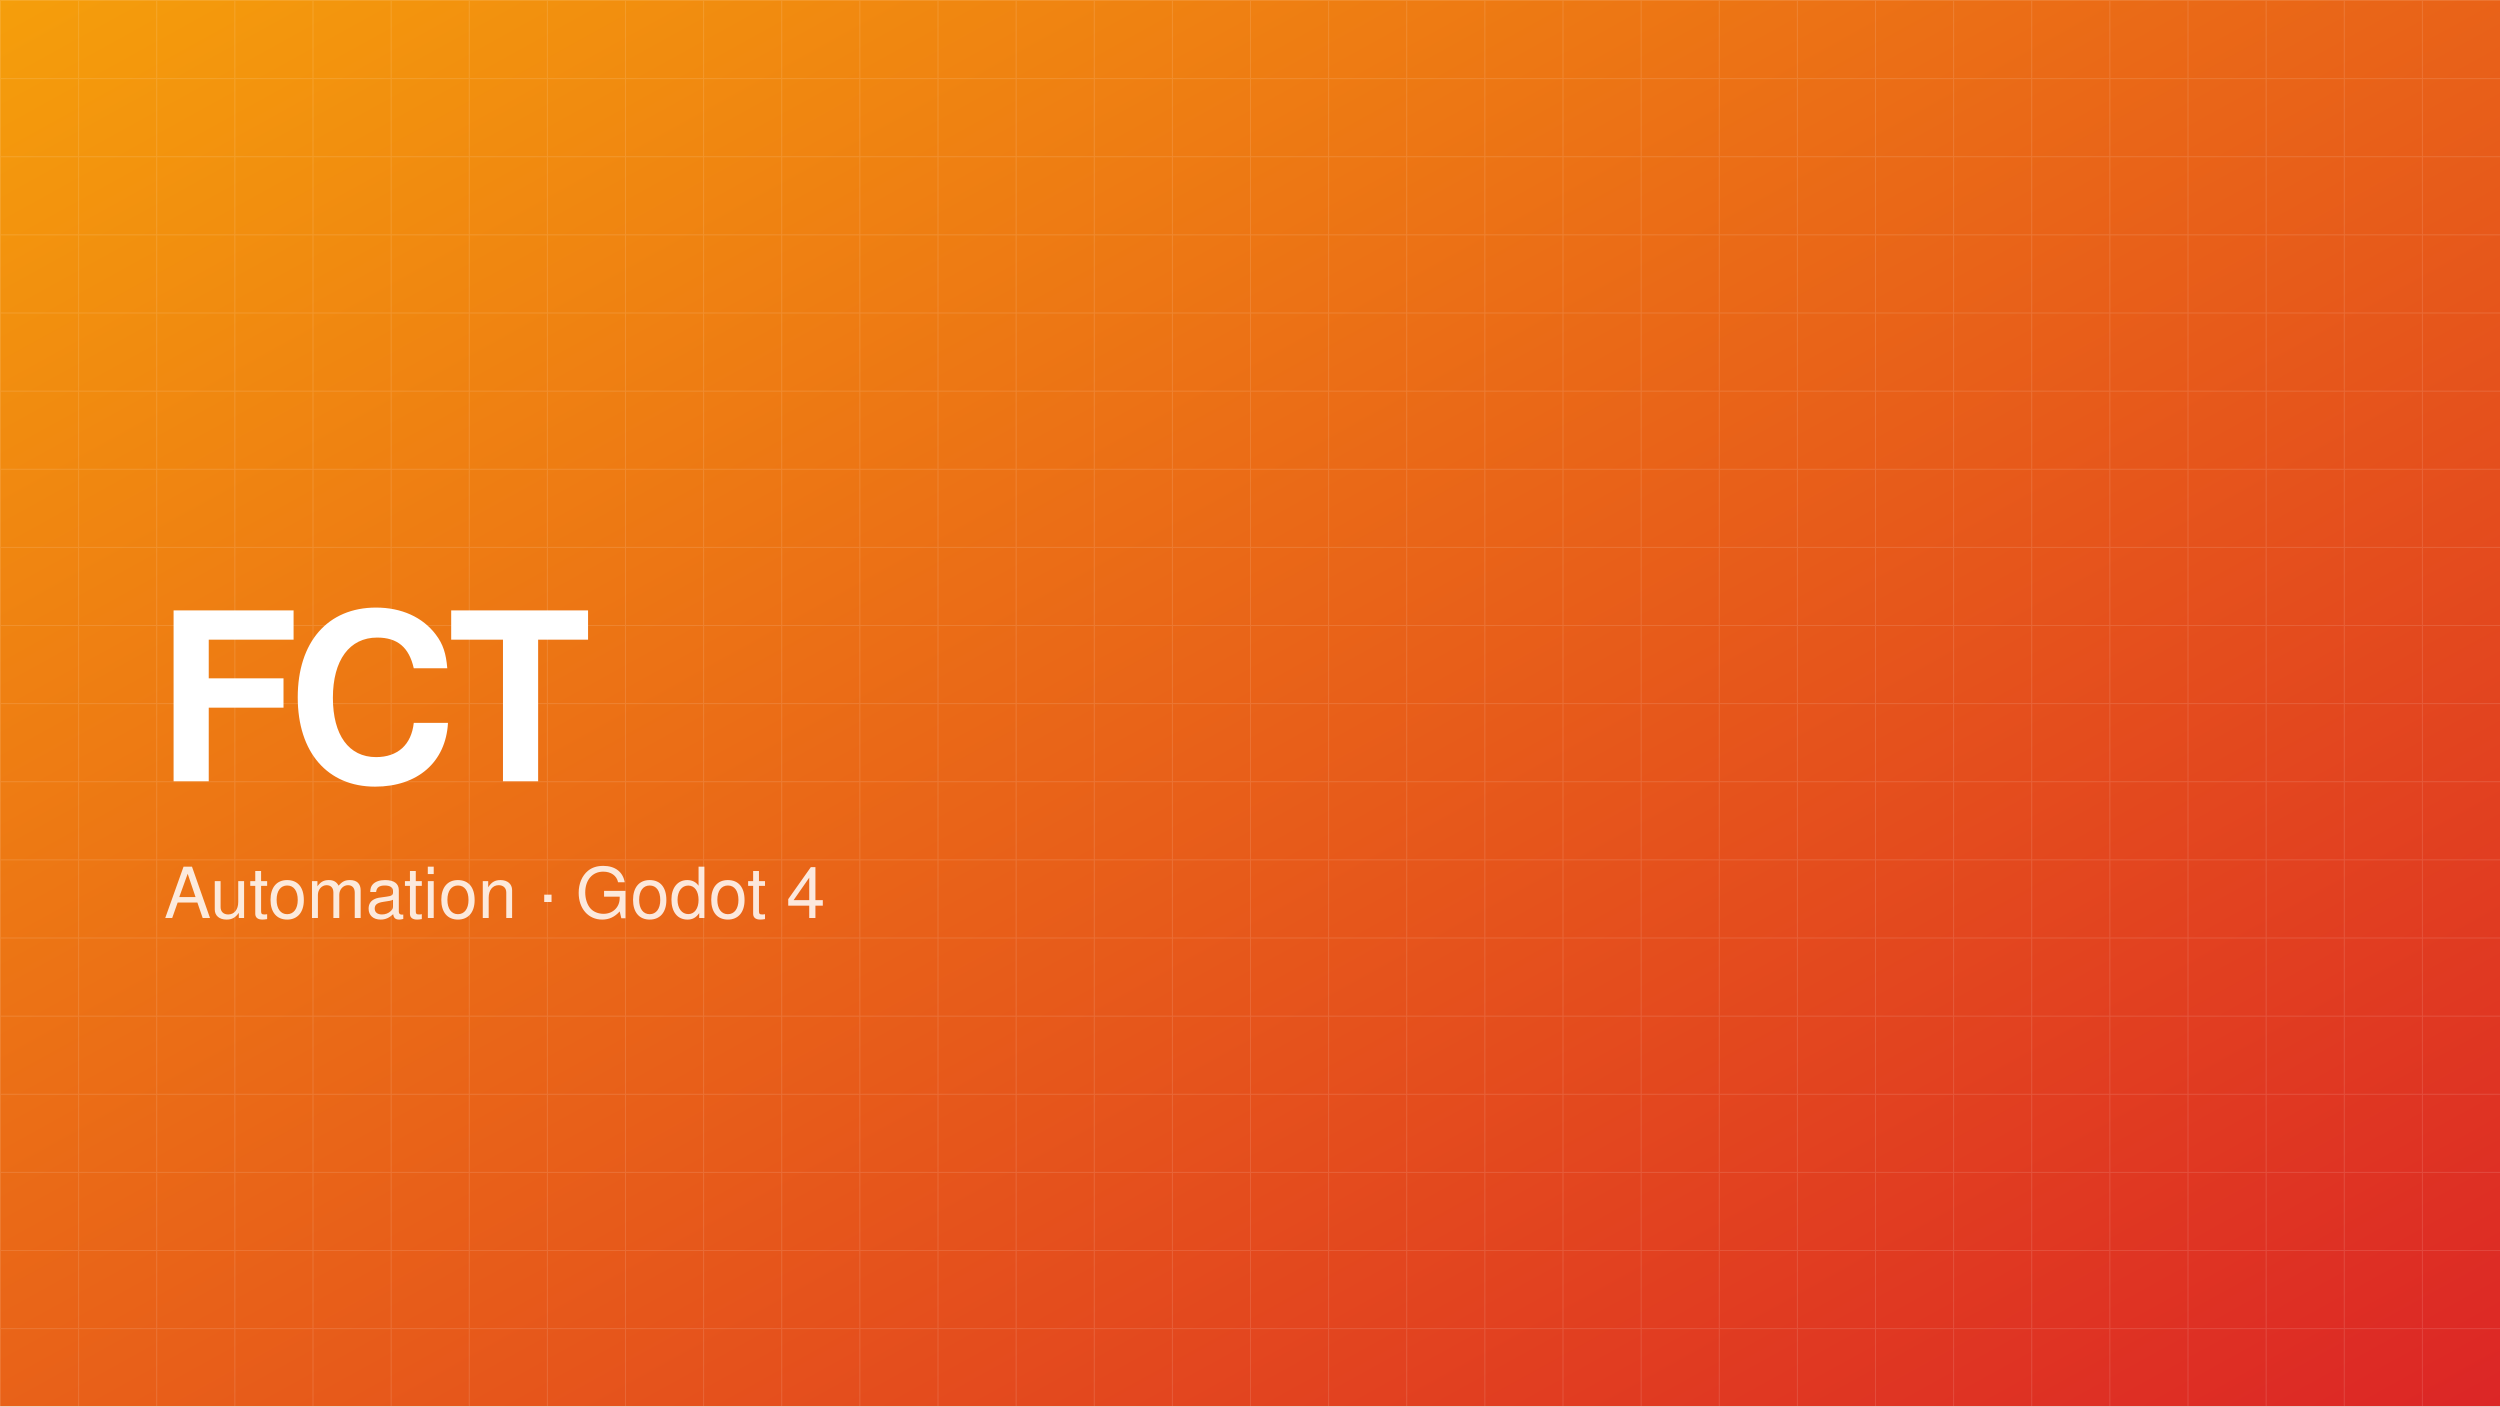
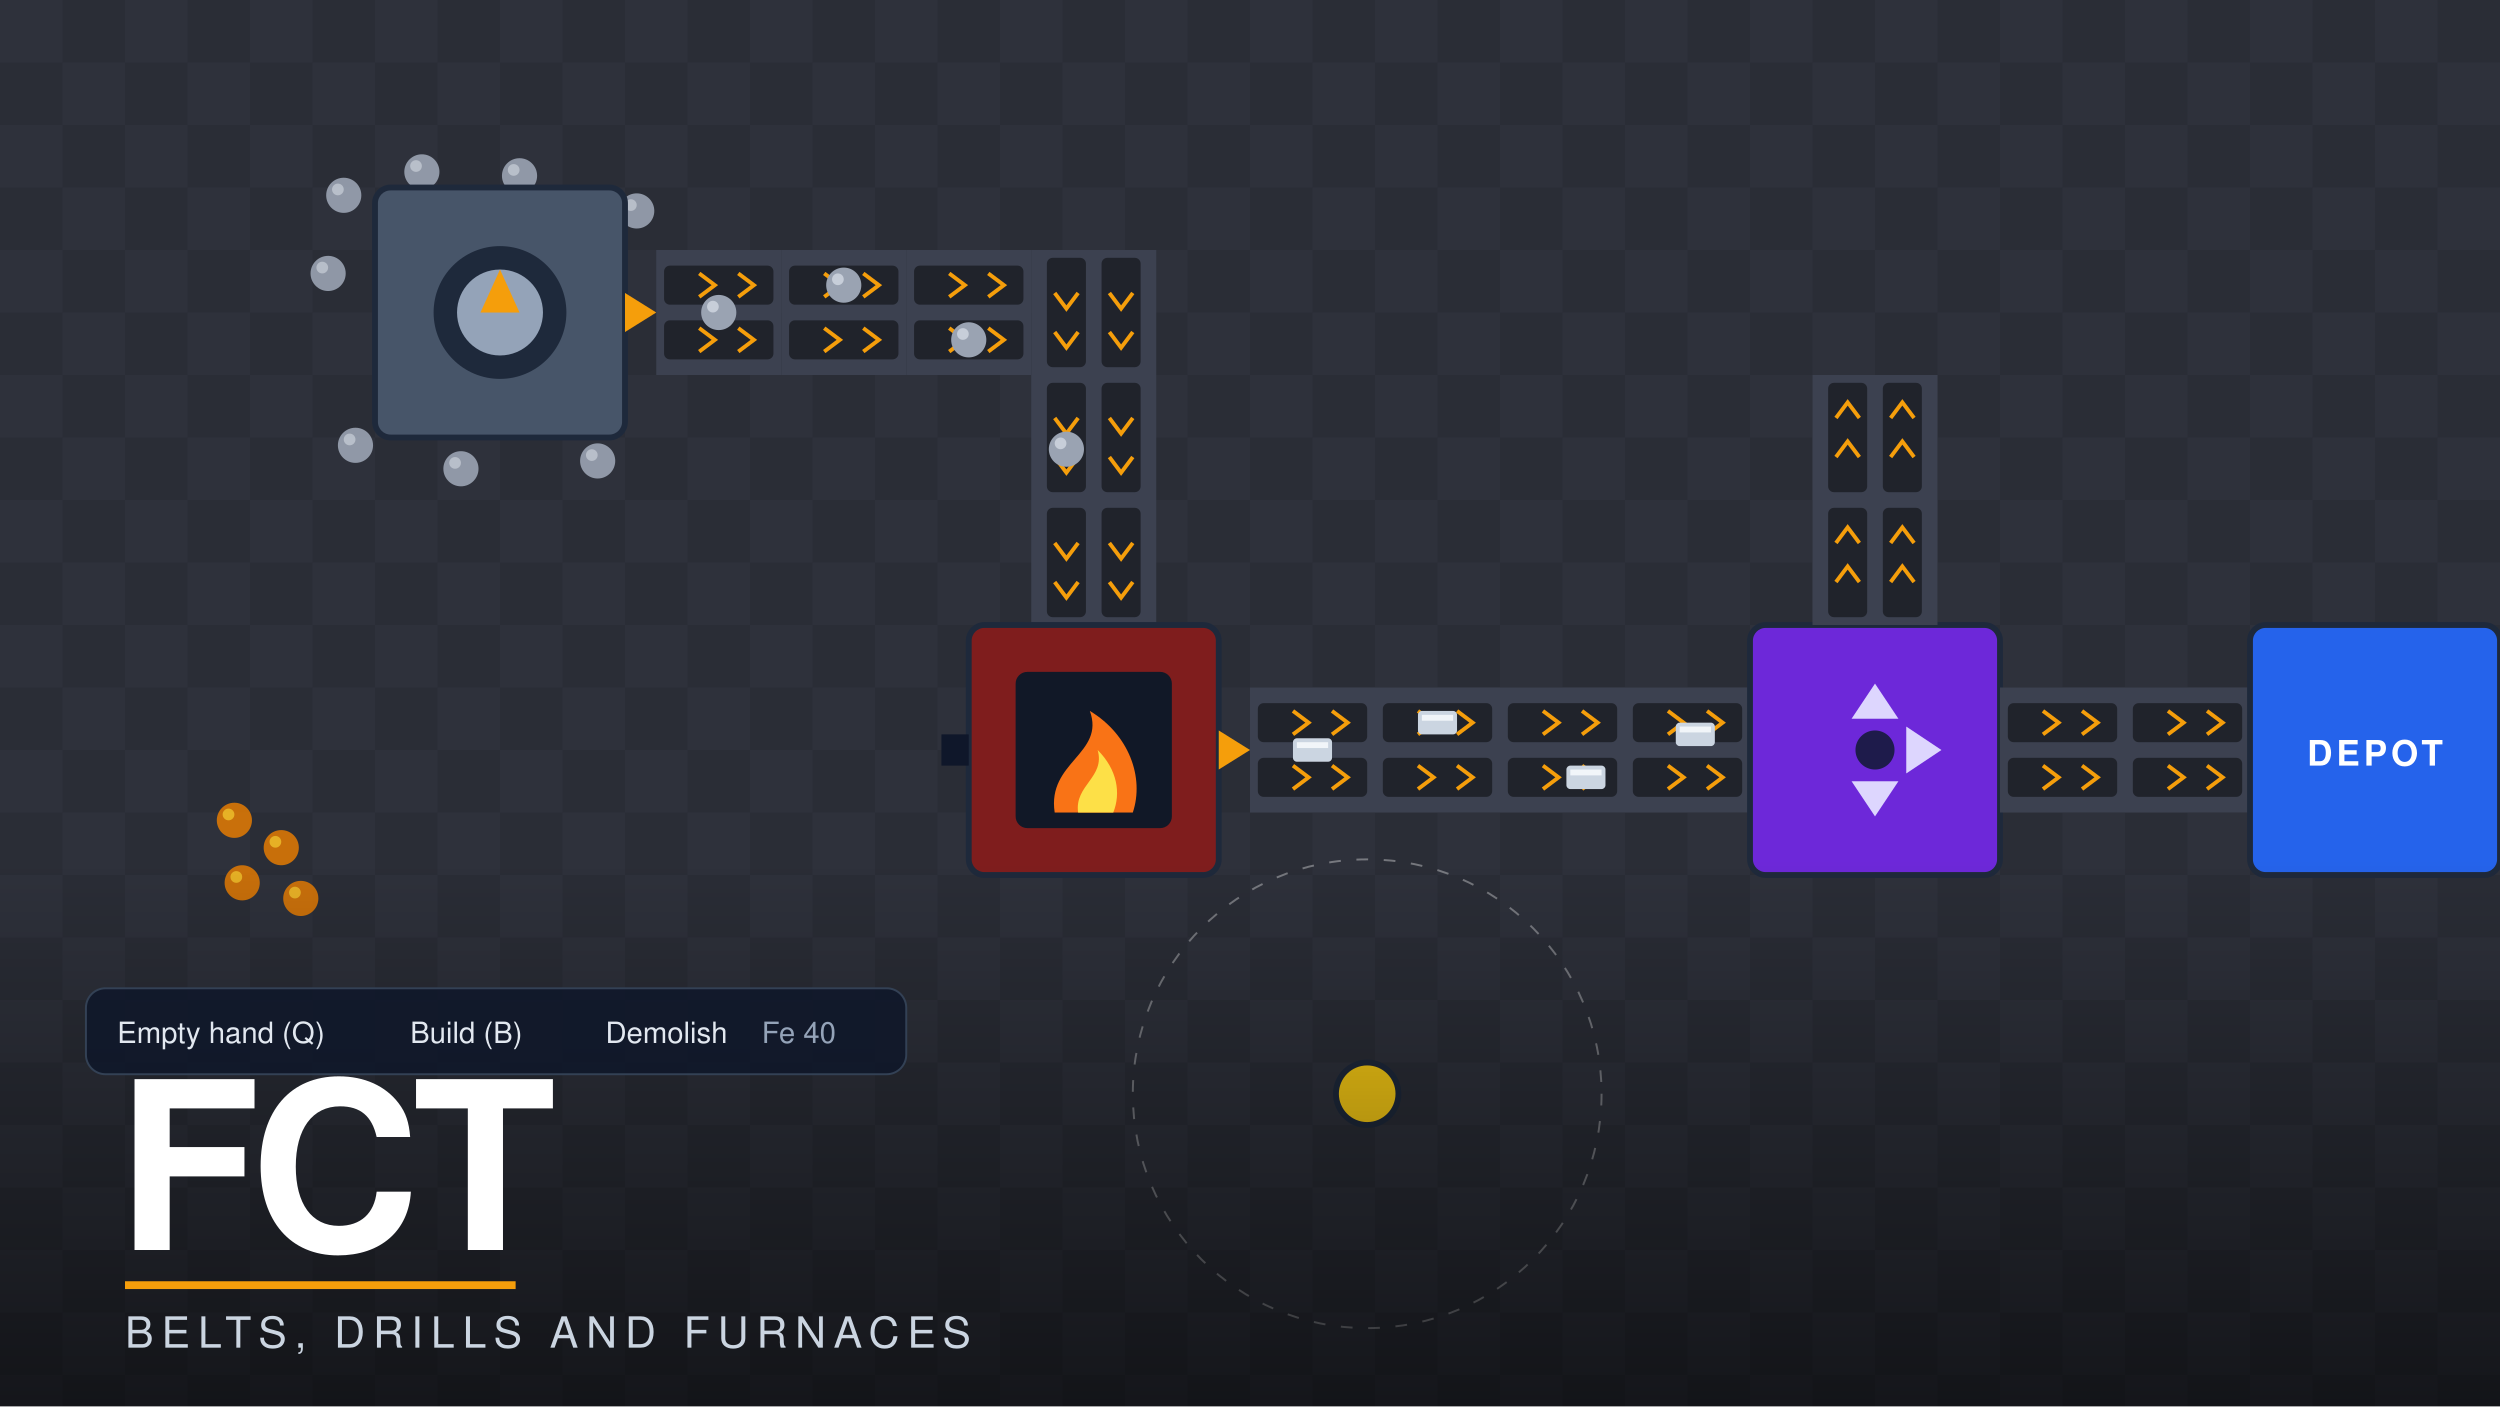
<svg xmlns="http://www.w3.org/2000/svg" viewBox="0 0 1280 720" width="1280" height="720">
  <defs>
-     <linearGradient id="g" x1="0" y1="0" x2="1" y2="1">
-       <stop offset="0" stop-color="#f59e0b" />
-       <stop offset="1" stop-color="#dc2626" />
+     <pattern id="tiles" width="64" height="64" patternUnits="userSpaceOnUse">
+       <rect width="64" height="64" fill="#2a2d36" />
+       <rect width="32" height="32" fill="#2e313b" />
+       <rect x="32" y="32" width="32" height="32" fill="#2e313b" />
+     </pattern>
+     <linearGradient id="vignette" x1="0" y1="0" x2="0" y2="1">
+       <stop offset="0" stop-color="#000" stop-opacity="0" />
+       <stop offset="1" stop-color="#000" stop-opacity="0.55" />
    </linearGradient>
-     <pattern id="p" width="40" height="40" patternUnits="userSpaceOnUse">
-       <path d="M40 0H0V40" fill="none" stroke="#fff" stroke-opacity="0.12" />
-     </pattern>
+     <g id="belt">
+       <rect width="64" height="64" fill="#3c4150" />
+       <rect x="4" y="8" width="56" height="20" rx="3" fill="#20232b" />
+       <rect x="4" y="36" width="56" height="20" rx="3" fill="#20232b" />
+       <path d="M22 12 l8 6 l-8 6 M22 40 l8 6 l-8 6 M42 12 l8 6 l-8 6 M42 40 l8 6 l-8 6" fill="none" stroke="#f59e0b" stroke-width="2" />
+     </g>
+     <g id="ore-iron">
+       <circle r="9" fill="#9aa3b2" />
+       <circle cx="-3" cy="-3" r="3" fill="#c7ced9" />
+     </g>
+     <g id="ore-copper">
+       <circle r="9" fill="#d97706" />
+       <circle cx="-3" cy="-3" r="3" fill="#fbbf24" />
+     </g>
+     <g id="ingot">
+       <rect x="-10" y="-6" width="20" height="12" rx="2" fill="#cbd5e1" />
+       <rect x="-8" y="-4" width="16" height="3" fill="#f1f5f9" />
+     </g>
  </defs>
-   <rect width="1280" height="720" fill="url(#g)" />
-   <rect width="1280" height="720" fill="url(#p)" />
-   <text x="80" y="400" font-family="Segoe UI, Helvetica, Arial, sans-serif" font-size="120" font-weight="800" fill="#fff" letter-spacing="-4">FCT</text>
-   <text x="84" y="470" font-family="Segoe UI, Helvetica, Arial, sans-serif" font-size="36" fill="#fff" fill-opacity="0.85">Automation · Godot 4</text>
+   <rect width="1280" height="720" fill="url(#tiles)" />
+   <g opacity="0.9">
+     <g transform="translate(176 100)">
+       <use href="#ore-iron" />
+       <use href="#ore-iron" x="-8" y="40" />
+       <use href="#ore-iron" x="6" y="128" />
+       <use href="#ore-iron" x="60" y="140" />
+       <use href="#ore-iron" x="130" y="136" />
+       <use href="#ore-iron" x="150" y="8" />
+       <use href="#ore-iron" x="90" y="-10" />
+       <use href="#ore-iron" x="40" y="-12" />
+     </g>
+     <g transform="translate(120 420)">
+       <use href="#ore-copper" />
+       <use href="#ore-copper" x="24" y="14" />
+       <use href="#ore-copper" x="4" y="32" />
+       <use href="#ore-copper" x="34" y="40" />
+     </g>
+   </g>
+   <g transform="translate(192 96)">
+     <rect width="128" height="128" rx="8" fill="#475569" stroke="#1e293b" stroke-width="3" />
+     <circle cx="64" cy="64" r="34" fill="#1e293b" />
+     <circle cx="64" cy="64" r="22" fill="#94a3b8" />
+     <path d="M64 42 l10 22 l-20 0 z" fill="#f59e0b" />
+     <path d="M144 64 l-16 -10 v20 z" fill="#f59e0b" />
+   </g>
+   <g>
+     <use href="#belt" x="336" y="128" />
+     <use href="#belt" x="400" y="128" />
+     <use href="#belt" x="464" y="128" />
+     <use href="#belt" x="528" y="128" transform="rotate(90 560 160)" />
+     <use href="#belt" x="528" y="192" transform="rotate(90 560 224)" />
+     <use href="#belt" x="528" y="256" transform="rotate(90 560 288)" />
+   </g>
+   <use href="#ore-iron" x="368" y="160" />
+   <use href="#ore-iron" x="432" y="146" />
+   <use href="#ore-iron" x="496" y="174" />
+   <use href="#ore-iron" x="546" y="230" />
+   <g transform="translate(496 320)">
+     <rect width="128" height="128" rx="8" fill="#7f1d1d" stroke="#1e293b" stroke-width="3" />
+     <rect x="24" y="24" width="80" height="80" rx="6" fill="#111827" />
+     <path d="M44 96 C 40 70, 70 66, 62 44 C 82 56, 90 78, 84 96 Z" fill="#f97316" />
+     <path d="M56 96 C 54 82, 70 78, 66 64 C 76 74, 78 86, 74 96 Z" fill="#fde047" />
+     <path d="M144 64 l-16 -10 v20 z" fill="#f59e0b" />
+     <rect x="-14" y="56" width="14" height="16" fill="#0f172a" />
+   </g>
+   <g>
+     <use href="#belt" x="640" y="352" />
+     <use href="#belt" x="704" y="352" />
+     <use href="#belt" x="768" y="352" />
+     <use href="#belt" x="832" y="352" />
+   </g>
+   <use href="#ingot" x="672" y="384" />
+   <use href="#ingot" x="736" y="370" />
+   <use href="#ingot" x="812" y="398" />
+   <use href="#ingot" x="868" y="376" />
+   <g transform="translate(896 320)">
+     <rect width="128" height="128" rx="8" fill="#6d28d9" stroke="#1e293b" stroke-width="3" />
+     <path d="M64 30 l12 18 h-24 z M64 98 l12 -18 h-24 z M98 64 l-18 12 v-24 z" fill="#ddd6fe" />
+     <circle cx="64" cy="64" r="10" fill="#1e1b4b" />
+   </g>
+   <use href="#belt" x="1024" y="352" />
+   <use href="#belt" x="1088" y="352" />
+   <use href="#belt" x="928" y="192" transform="rotate(-90 960 224)" />
+   <use href="#belt" x="928" y="256" transform="rotate(-90 960 288)" />
+   <g transform="translate(1152 320)">
+     <rect width="128" height="128" rx="8" fill="#2563eb" stroke="#1e293b" stroke-width="3" />
+     <text x="64" y="72" font-family="Segoe UI, Helvetica, Arial, sans-serif" font-size="18" font-weight="700" fill="#ffffff" text-anchor="middle" letter-spacing="2">DEPOT</text>
+   </g>
+   <g transform="translate(700 560)">
+     <circle r="120" fill="none" stroke="#ffffff" stroke-opacity="0.35" stroke-dasharray="6 8" />
+     <circle r="16" fill="#facc15" stroke="#1e293b" stroke-width="3" />
+   </g>
+   <rect y="440" width="1280" height="280" fill="url(#vignette)" />
+   <g transform="translate(60 520)" font-family="Segoe UI, Helvetica, Arial, sans-serif" font-size="15" fill="#e2e8f0">
+     <rect x="-16" y="-14" width="420" height="44" rx="10" fill="#0f172a" fill-opacity="0.85" stroke="#334155" />
+     <text x="0" y="14">Empty hand (Q)</text>
+     <text x="150" y="14">Build (B)</text>
+     <text x="250" y="14">Demolish</text>
+     <text x="330" y="14" fill="#94a3b8">Fe 40</text>
+   </g>
+   <g font-family="Segoe UI, Helvetica, Arial, sans-serif">
+     <text x="60" y="640" font-size="120" font-weight="800" fill="#ffffff" letter-spacing="-3">FCT</text>
+     <rect x="64" y="656" width="200" height="4" fill="#f59e0b" />
+     <text x="64" y="690" font-size="22" fill="#cbd5e1" letter-spacing="4">BELTS, DRILLS AND FURNACES</text>
+   </g>
</svg>
